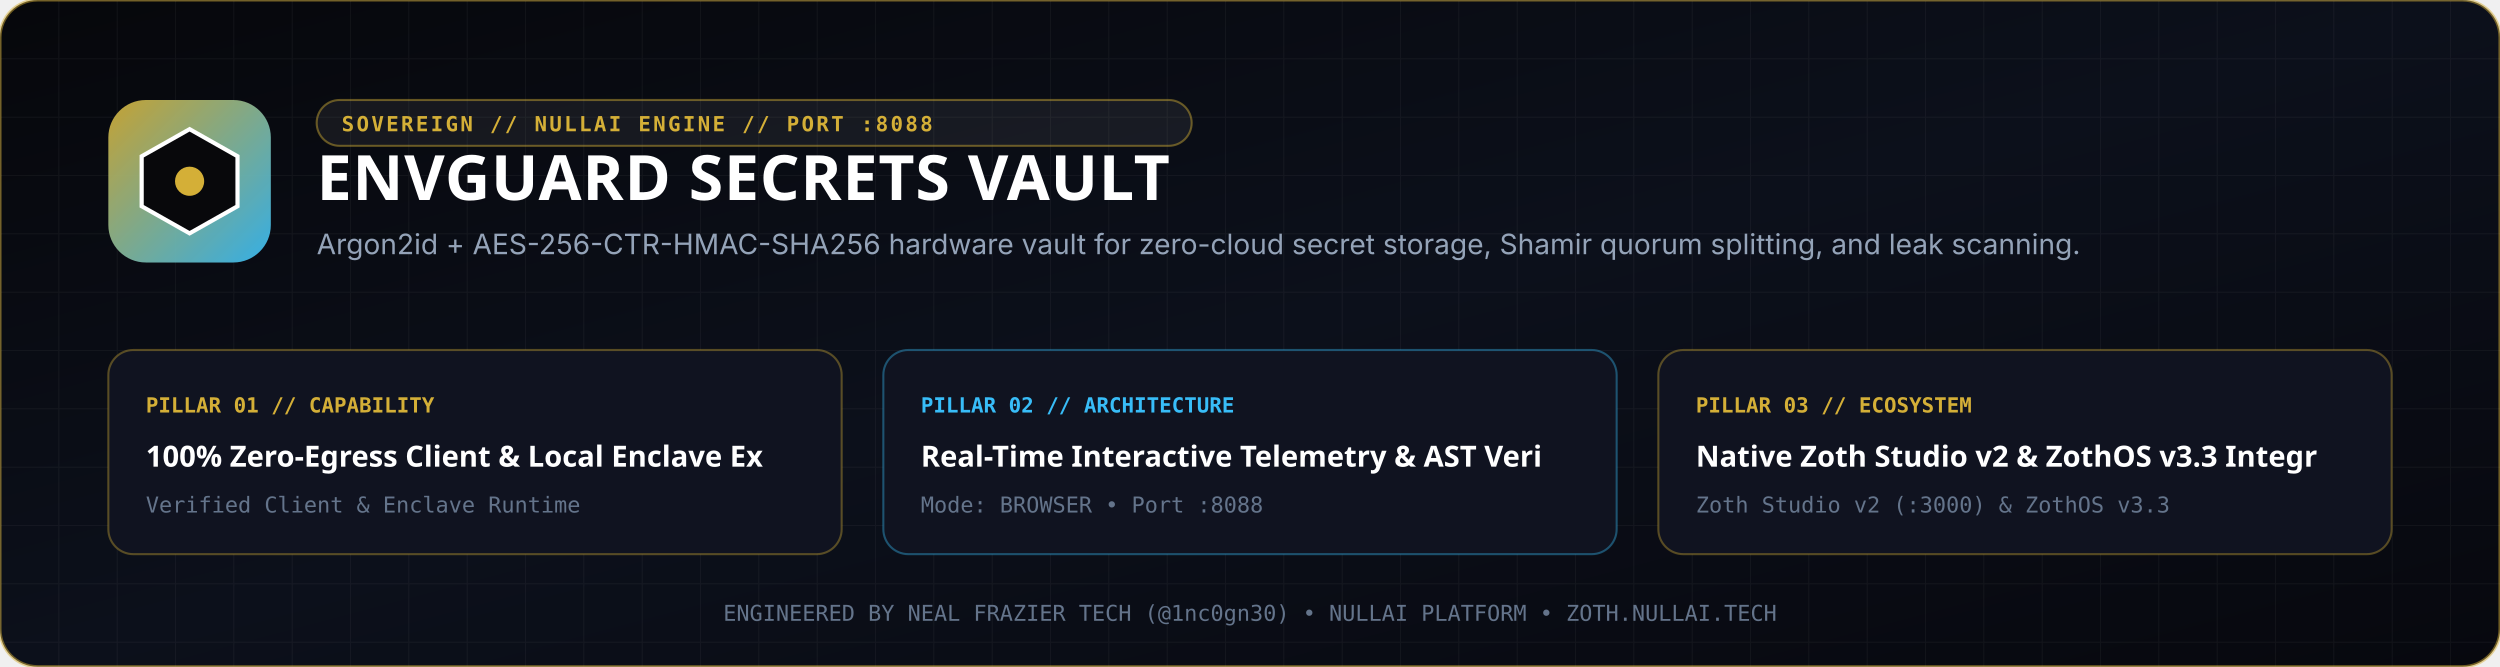
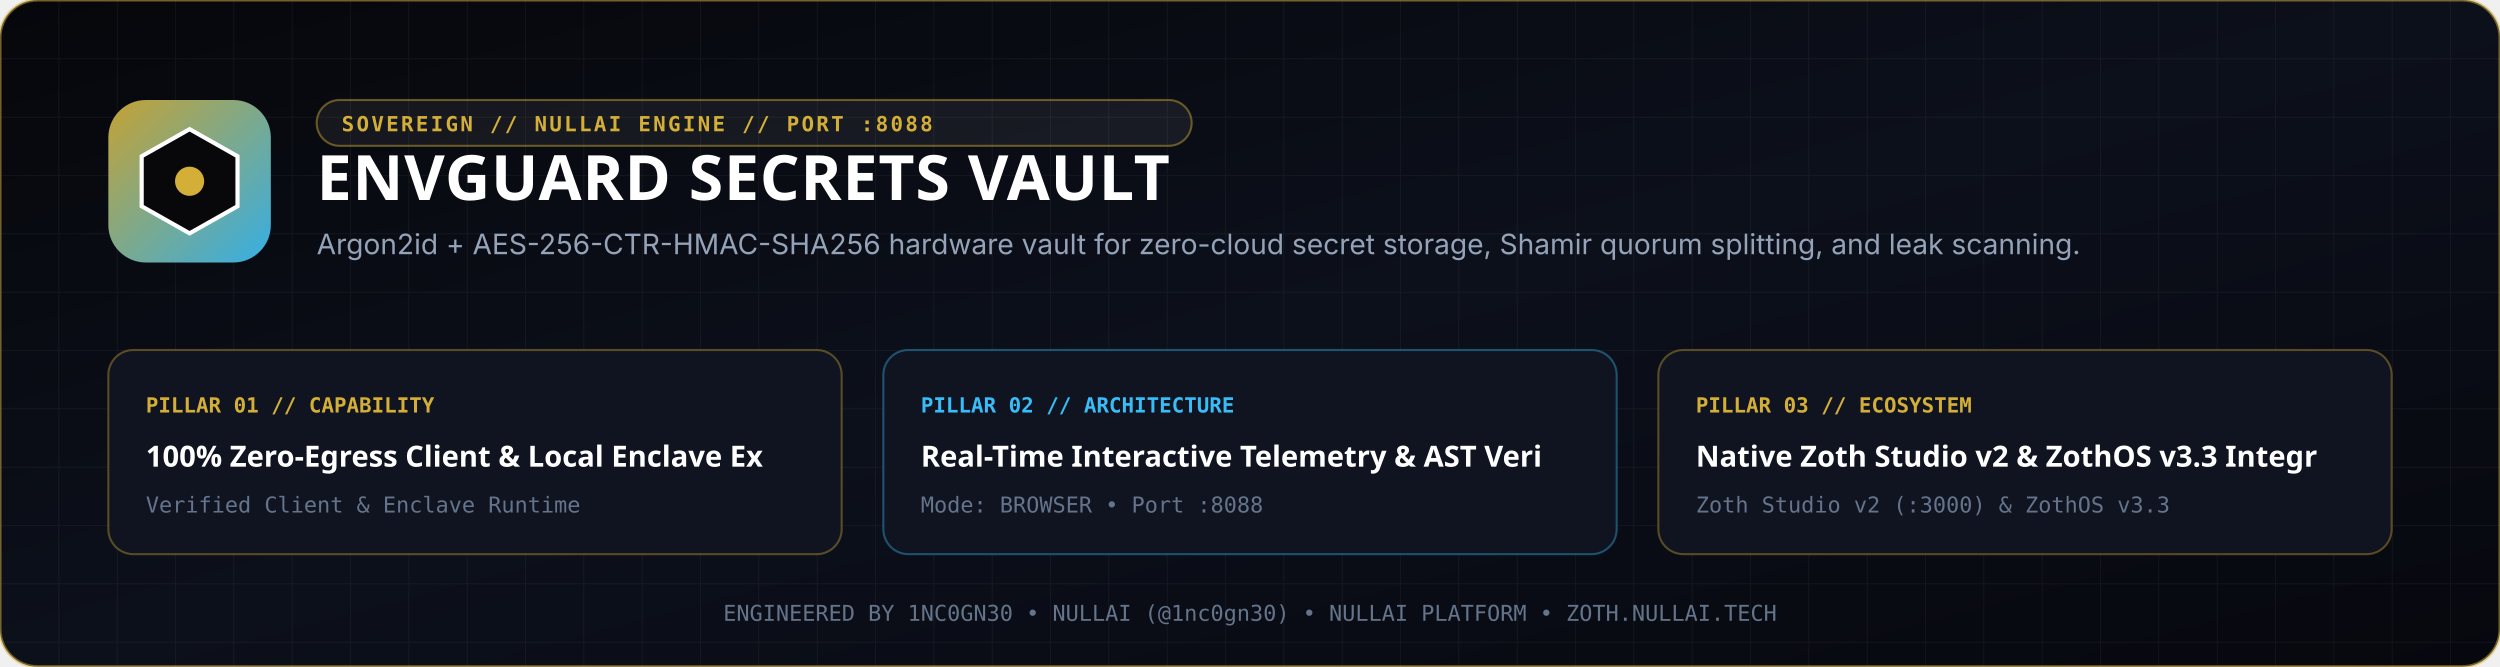
<svg xmlns="http://www.w3.org/2000/svg" viewBox="0 0 1200 320" width="100%" height="100%">
  <defs>
    <linearGradient id="bg" x1="0%" y1="0%" x2="100%" y2="100%">
      <stop offset="0%" stop-color="#06070B" />
      <stop offset="50%" stop-color="#0C101B" />
      <stop offset="100%" stop-color="#07080E" />
    </linearGradient>
    <linearGradient id="accent" x1="0%" y1="0%" x2="100%" y2="100%">
      <stop offset="0%" stop-color="#D4AF37" />
      <stop offset="100%" stop-color="#38BDF8" />
    </linearGradient>
    <pattern id="grid" width="28" height="28" patternUnits="userSpaceOnUse">
      <path d="M 28 0 L 0 0 0 28" fill="none" stroke="rgba(255,255,255,0.04)" stroke-width="1" />
    </pattern>
  </defs>
  <rect width="1200" height="320" rx="18" fill="url(#bg)" stroke="#D4AF37" stroke-opacity="0.5" stroke-width="1.5" />
  <rect width="1200" height="320" rx="18" fill="url(#grid)" />
  <g transform="translate(52, 48)">
    <rect width="78" height="78" rx="18" fill="url(#accent)" opacity="0.92" />
    <polygon points="39,14 62,27 62,51 39,64 16,51 16,27" fill="#08080B" stroke="#FFFFFF" stroke-width="2" />
    <circle cx="39" cy="39" r="7" fill="#D4AF37" />
  </g>
  <g transform="translate(152, 62)">
    <rect x="0" y="-14" width="420" height="22" rx="11" fill="rgba(255,255,255,0.06)" stroke="#D4AF37" stroke-opacity="0.45" />
    <text x="12" y="1" fill="#D4AF37" font-family="JetBrains Mono, monospace" font-size="10" font-weight="700" letter-spacing="1.1">SOVEREIGN // NULLAI ENGINE // PORT :8088</text>
    <text x="0" y="34" fill="#FFFFFF" font-family="Syne, Space Grotesk, sans-serif" font-size="30" font-weight="800" letter-spacing="0.4">ENVGUARD SECRETS VAULT</text>
    <text x="0" y="60" fill="#94A3B8" font-family="Inter, sans-serif" font-size="13.5">Argon2id + AES-256-CTR-HMAC-SHA256 hardware vault for zero-cloud secret storage, Shamir quorum splitting, and leak scanning.</text>
  </g>
  <g transform="translate(52, 168)">
    <rect x="0" y="0" width="352" height="98" rx="12" fill="#101320" stroke="#D4AF37" stroke-opacity="0.38" />
    <text x="18" y="30" fill="#D4AF37" font-family="JetBrains Mono, monospace" font-size="10" font-weight="700">PILLAR 01 // CAPABILITY</text>
    <text x="18" y="56" fill="#FFFFFF" font-family="Space Grotesk, sans-serif" font-size="14" font-weight="700">100% Zero-Egress Client &amp; Local Enclave Ex</text>
    <text x="18" y="78" fill="#64748B" font-family="JetBrains Mono, monospace" font-size="10.5">Verified Client &amp; Enclave Runtime</text>
    <rect x="372" y="0" width="352" height="98" rx="12" fill="#101320" stroke="#38BDF8" stroke-opacity="0.38" />
    <text x="390" y="30" fill="#38BDF8" font-family="JetBrains Mono, monospace" font-size="10" font-weight="700">PILLAR 02 // ARCHITECTURE</text>
    <text x="390" y="56" fill="#FFFFFF" font-family="Space Grotesk, sans-serif" font-size="14" font-weight="700">Real-Time Interactive Telemetry &amp; AST Veri</text>
    <text x="390" y="78" fill="#64748B" font-family="JetBrains Mono, monospace" font-size="10.5">Mode: BROWSER • Port :8088</text>
    <rect x="744" y="0" width="352" height="98" rx="12" fill="#101320" stroke="#D4AF37" stroke-opacity="0.38" />
    <text x="762" y="30" fill="#D4AF37" font-family="JetBrains Mono, monospace" font-size="10" font-weight="700">PILLAR 03 // ECOSYSTEM</text>
    <text x="762" y="56" fill="#FFFFFF" font-family="Space Grotesk, sans-serif" font-size="14" font-weight="700">Native Zoth Studio v2 &amp; ZothOS v3.3 Integr</text>
    <text x="762" y="78" fill="#64748B" font-family="JetBrains Mono, monospace" font-size="10.5">Zoth Studio v2 (:3000) &amp; ZothOS v3.3</text>
  </g>
  <text x="600" y="298" text-anchor="middle" fill="#64748B" font-family="JetBrains Mono, monospace" font-size="10.5">
-     ENGINEERED BY NEAL FRAZIER TECH (@1nc0gn30)  •  NULLAI PLATFORM  •  ZOTH.NULLAI.TECH
+     ENGINEERED BY 1NC0GN30 • NULLAI (@1nc0gn30)  •  NULLAI PLATFORM  •  ZOTH.NULLAI.TECH
  </text>
</svg>
